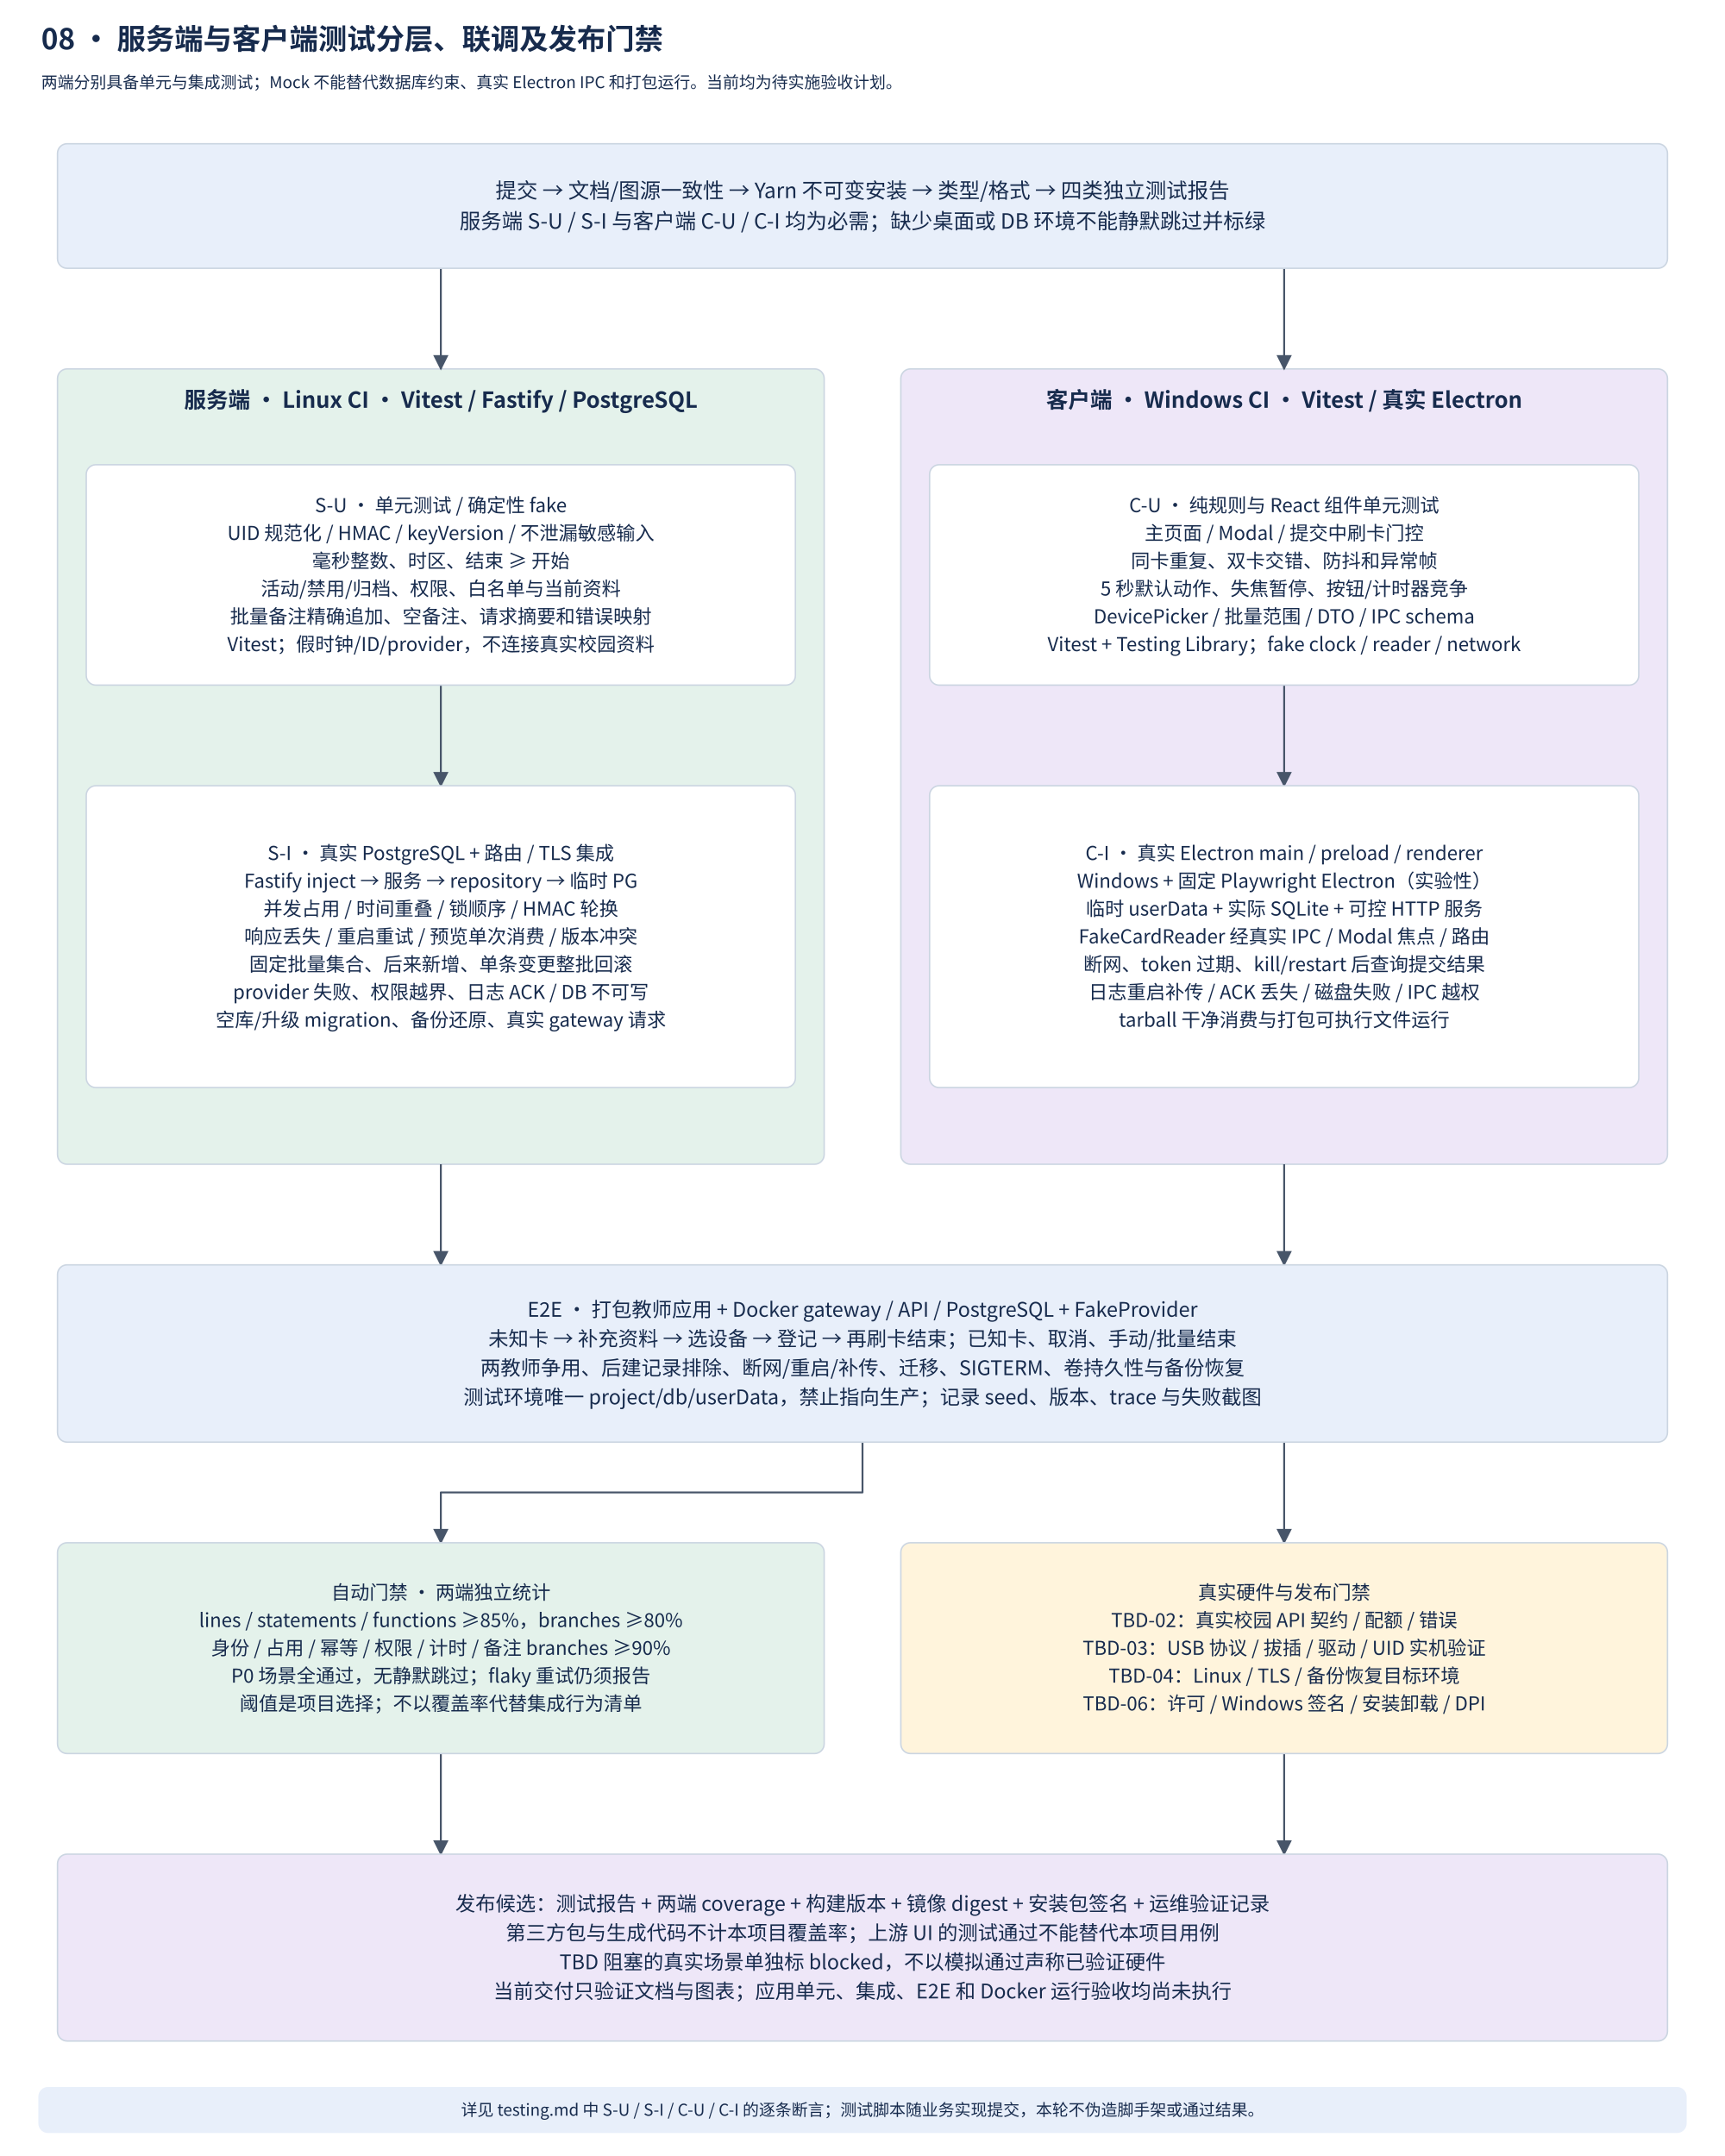
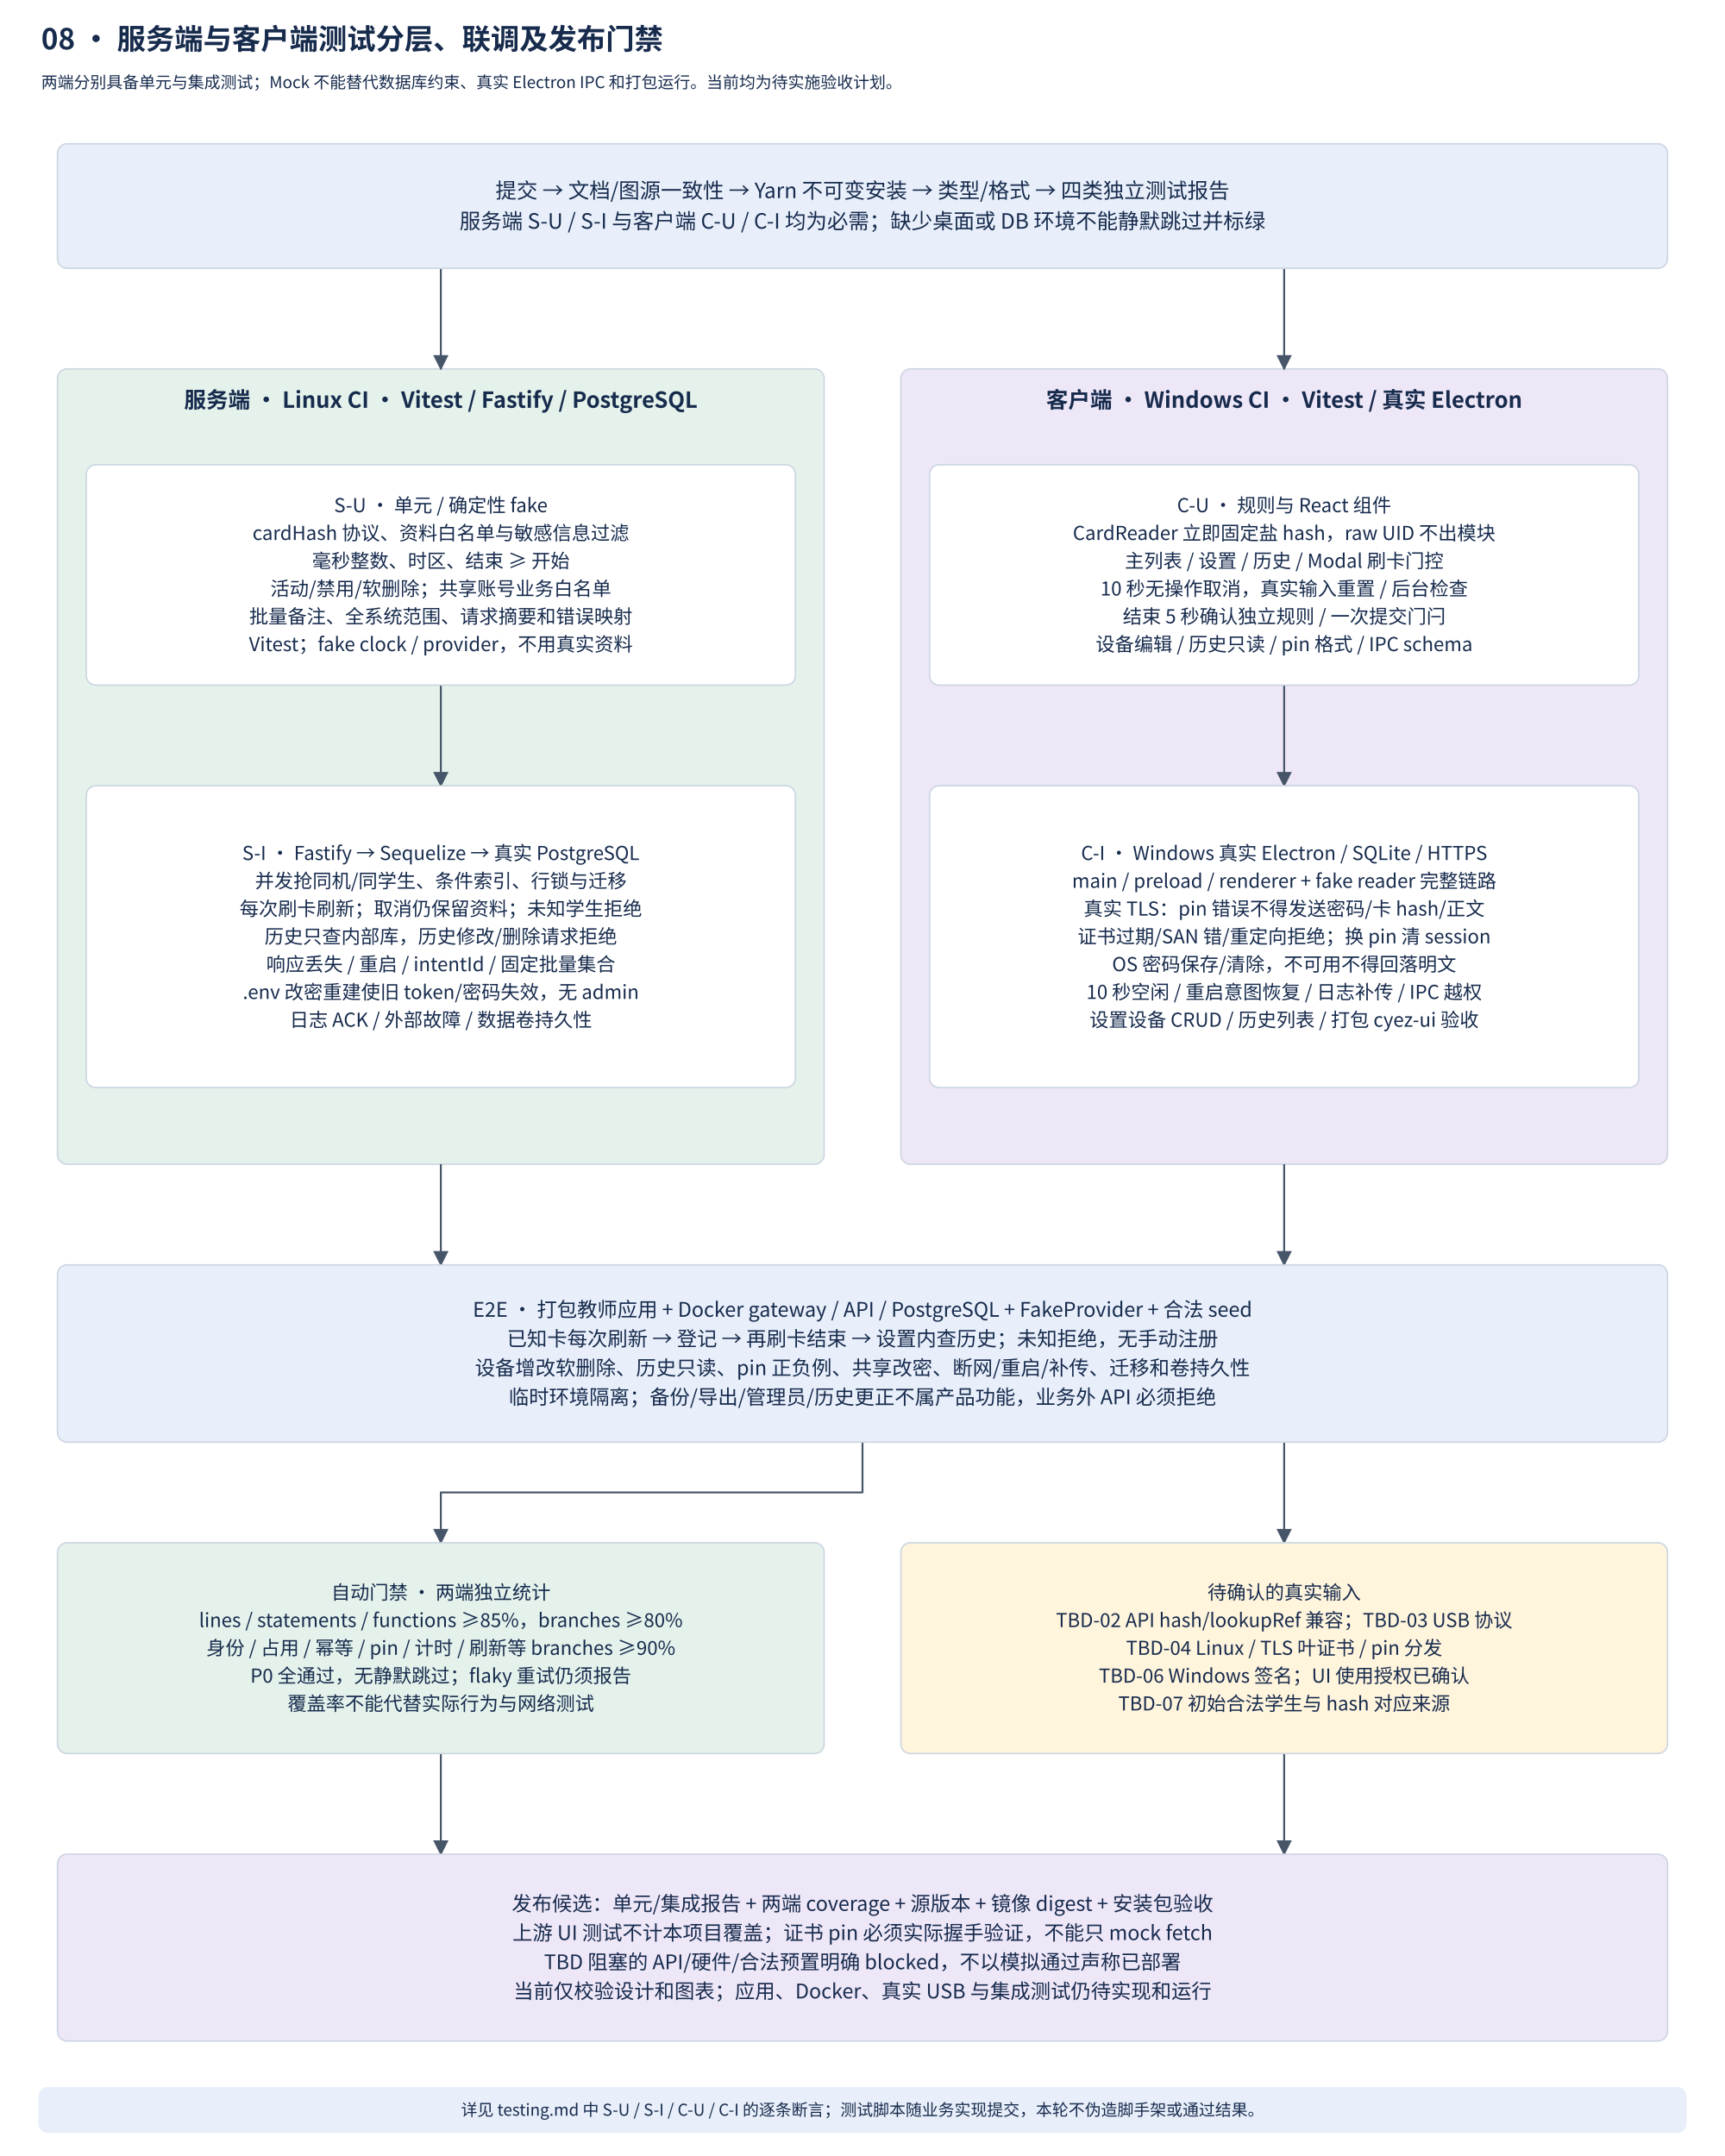
<svg xmlns="http://www.w3.org/2000/svg" width="1800" height="2250" viewBox="0 0 1800 2250" role="img" aria-labelledby="title desc">
  <defs>
    <marker id="arrow" viewBox="0 0 10 10" refX="9" refY="5" markerWidth="8" markerHeight="8" orient="auto-start-reverse">
      <path d="M 0 0 L 10 5 L 0 10 z" fill="#475569" />
    </marker>
  </defs>
  <rect width="1800" height="2250" fill="#ffffff" />
  <rect x="60" y="385" width="800" height="830" rx="10" fill="#e4f2eb" stroke="#cbd5e1" stroke-width="1.5" />
  <text x="460.0" y="806.3" text-anchor="middle" font-family="Microsoft YaHei, Noto Sans CJK SC, sans-serif" font-size="18" font-weight="400" fill="#172b4d" />
  <rect x="940" y="385" width="800" height="830" rx="10" fill="#eee7f8" stroke="#cbd5e1" stroke-width="1.5" />
  <text x="1340.0" y="806.3" text-anchor="middle" font-family="Microsoft YaHei, Noto Sans CJK SC, sans-serif" font-size="18" font-weight="400" fill="#172b4d" />
  <polyline points="460.0,715 460.0,820" fill="none" stroke="#475569" stroke-width="2" stroke-linejoin="round" marker-end="url(#arrow)" />
  <polyline points="1340.0,715 1340.0,820" fill="none" stroke="#475569" stroke-width="2" stroke-linejoin="round" marker-end="url(#arrow)" />
  <polyline points="460,280 460,385" fill="none" stroke="#475569" stroke-width="2" stroke-linejoin="round" marker-end="url(#arrow)" />
  <polyline points="1340,280 1340,385" fill="none" stroke="#475569" stroke-width="2" stroke-linejoin="round" marker-end="url(#arrow)" />
  <polyline points="460,1215 460,1320" fill="none" stroke="#475569" stroke-width="2" stroke-linejoin="round" marker-end="url(#arrow)" />
  <polyline points="1340,1215 1340,1320" fill="none" stroke="#475569" stroke-width="2" stroke-linejoin="round" marker-end="url(#arrow)" />
  <polyline points="900.0,1505 900.0,1557.5 460.0,1557.5 460.0,1610" fill="none" stroke="#475569" stroke-width="2" stroke-linejoin="round" marker-end="url(#arrow)" />
  <polyline points="1340,1505 1340,1610" fill="none" stroke="#475569" stroke-width="2" stroke-linejoin="round" marker-end="url(#arrow)" />
  <polyline points="460,1830 460,1935" fill="none" stroke="#475569" stroke-width="2" stroke-linejoin="round" marker-end="url(#arrow)" />
  <polyline points="1340,1830 1340,1935" fill="none" stroke="#475569" stroke-width="2" stroke-linejoin="round" marker-end="url(#arrow)" />
  <text x="43" y="51.5" text-anchor="start" font-family="Microsoft YaHei, Noto Sans CJK SC, sans-serif" font-size="30" font-weight="600" fill="#172b4d">08 · 服务端与客户端测试分层、联调及发布门禁</text>
  <text x="43" y="91.95" text-anchor="start" font-family="Microsoft YaHei, Noto Sans CJK SC, sans-serif" font-size="17" font-weight="400" fill="#172b4d">两端分别具备单元与集成测试；Mock 不能替代数据库约束、真实 Electron IPC 和打包运行。当前均为待实施验收计划。</text>
  <rect x="60" y="150" width="1680" height="130" rx="10" fill="#e8effa" stroke="#cbd5e1" stroke-width="1.5" />
  <text x="900.0" y="206.75" text-anchor="middle" font-family="Microsoft YaHei, Noto Sans CJK SC, sans-serif" font-size="22" font-weight="400" fill="#172b4d">提交 → 文档/图源一致性 → Yarn 不可变安装 → 类型/格式 → 四类独立测试报告</text>
  <text x="900.0" y="238.65" text-anchor="middle" font-family="Microsoft YaHei, Noto Sans CJK SC, sans-serif" font-size="22" font-weight="400" fill="#172b4d">服务端 S-U / S-I 与客户端 C-U / C-I 均为必需；缺少桌面或 DB 环境不能静默跳过并标绿</text>
  <text x="460.0" y="425.55" text-anchor="middle" font-family="Microsoft YaHei, Noto Sans CJK SC, sans-serif" font-size="23" font-weight="600" fill="#172b4d">服务端 · Linux CI · Vitest / Fastify / PostgreSQL</text>
  <text x="1340.0" y="425.55" text-anchor="middle" font-family="Microsoft YaHei, Noto Sans CJK SC, sans-serif" font-size="23" font-weight="600" fill="#172b4d">客户端 · Windows CI · Vitest / 真实 Electron</text>
  <rect x="90" y="485" width="740" height="230" rx="10" fill="#ffffff" stroke="#cbd5e1" stroke-width="1.5" />
-   <text x="460.0" y="534.5" text-anchor="middle" font-family="Microsoft YaHei, Noto Sans CJK SC, sans-serif" font-size="20" font-weight="400" fill="#172b4d">S-U · 单元测试 / 确定性 fake</text>
-   <text x="460.0" y="563.5" text-anchor="middle" font-family="Microsoft YaHei, Noto Sans CJK SC, sans-serif" font-size="20" font-weight="400" fill="#172b4d">UID 规范化 / HMAC / keyVersion / 不泄漏敏感输入</text>
+   <text x="460.0" y="534.5" text-anchor="middle" font-family="Microsoft YaHei, Noto Sans CJK SC, sans-serif" font-size="20" font-weight="400" fill="#172b4d">S-U · 单元 / 确定性 fake</text>
+   <text x="460.0" y="563.5" text-anchor="middle" font-family="Microsoft YaHei, Noto Sans CJK SC, sans-serif" font-size="20" font-weight="400" fill="#172b4d">cardHash 协议、资料白名单与敏感信息过滤</text>
  <text x="460.0" y="592.5" text-anchor="middle" font-family="Microsoft YaHei, Noto Sans CJK SC, sans-serif" font-size="20" font-weight="400" fill="#172b4d">毫秒整数、时区、结束 ≥ 开始</text>
-   <text x="460.0" y="621.5" text-anchor="middle" font-family="Microsoft YaHei, Noto Sans CJK SC, sans-serif" font-size="20" font-weight="400" fill="#172b4d">活动/禁用/归档、权限、白名单与当前资料</text>
-   <text x="460.0" y="650.5" text-anchor="middle" font-family="Microsoft YaHei, Noto Sans CJK SC, sans-serif" font-size="20" font-weight="400" fill="#172b4d">批量备注精确追加、空备注、请求摘要和错误映射</text>
-   <text x="460.0" y="679.5" text-anchor="middle" font-family="Microsoft YaHei, Noto Sans CJK SC, sans-serif" font-size="20" font-weight="400" fill="#172b4d">Vitest；假时钟/ID/provider，不连接真实校园资料</text>
+   <text x="460.0" y="621.5" text-anchor="middle" font-family="Microsoft YaHei, Noto Sans CJK SC, sans-serif" font-size="20" font-weight="400" fill="#172b4d">活动/禁用/软删除；共享账号业务白名单</text>
+   <text x="460.0" y="650.5" text-anchor="middle" font-family="Microsoft YaHei, Noto Sans CJK SC, sans-serif" font-size="20" font-weight="400" fill="#172b4d">批量备注、全系统范围、请求摘要和错误映射</text>
+   <text x="460.0" y="679.5" text-anchor="middle" font-family="Microsoft YaHei, Noto Sans CJK SC, sans-serif" font-size="20" font-weight="400" fill="#172b4d">Vitest；fake clock / provider，不用真实资料</text>
  <rect x="970" y="485" width="740" height="230" rx="10" fill="#ffffff" stroke="#cbd5e1" stroke-width="1.5" />
-   <text x="1340.0" y="534.5" text-anchor="middle" font-family="Microsoft YaHei, Noto Sans CJK SC, sans-serif" font-size="20" font-weight="400" fill="#172b4d">C-U · 纯规则与 React 组件单元测试</text>
-   <text x="1340.0" y="563.5" text-anchor="middle" font-family="Microsoft YaHei, Noto Sans CJK SC, sans-serif" font-size="20" font-weight="400" fill="#172b4d">主页面 / Modal / 提交中刷卡门控</text>
-   <text x="1340.0" y="592.5" text-anchor="middle" font-family="Microsoft YaHei, Noto Sans CJK SC, sans-serif" font-size="20" font-weight="400" fill="#172b4d">同卡重复、双卡交错、防抖和异常帧</text>
-   <text x="1340.0" y="621.5" text-anchor="middle" font-family="Microsoft YaHei, Noto Sans CJK SC, sans-serif" font-size="20" font-weight="400" fill="#172b4d">5 秒默认动作、失焦暂停、按钮/计时器竞争</text>
-   <text x="1340.0" y="650.5" text-anchor="middle" font-family="Microsoft YaHei, Noto Sans CJK SC, sans-serif" font-size="20" font-weight="400" fill="#172b4d">DevicePicker / 批量范围 / DTO / IPC schema</text>
-   <text x="1340.0" y="679.5" text-anchor="middle" font-family="Microsoft YaHei, Noto Sans CJK SC, sans-serif" font-size="20" font-weight="400" fill="#172b4d">Vitest + Testing Library；fake clock / reader / network</text>
+   <text x="1340.0" y="534.5" text-anchor="middle" font-family="Microsoft YaHei, Noto Sans CJK SC, sans-serif" font-size="20" font-weight="400" fill="#172b4d">C-U · 规则与 React 组件</text>
+   <text x="1340.0" y="563.5" text-anchor="middle" font-family="Microsoft YaHei, Noto Sans CJK SC, sans-serif" font-size="20" font-weight="400" fill="#172b4d">CardReader 立即固定盐 hash，raw UID 不出模块</text>
+   <text x="1340.0" y="592.5" text-anchor="middle" font-family="Microsoft YaHei, Noto Sans CJK SC, sans-serif" font-size="20" font-weight="400" fill="#172b4d">主列表 / 设置 / 历史 / Modal 刷卡门控</text>
+   <text x="1340.0" y="621.5" text-anchor="middle" font-family="Microsoft YaHei, Noto Sans CJK SC, sans-serif" font-size="20" font-weight="400" fill="#172b4d">10 秒无操作取消，真实输入重置 / 后台检查</text>
+   <text x="1340.0" y="650.5" text-anchor="middle" font-family="Microsoft YaHei, Noto Sans CJK SC, sans-serif" font-size="20" font-weight="400" fill="#172b4d">结束 5 秒确认独立规则 / 一次提交门闩</text>
+   <text x="1340.0" y="679.5" text-anchor="middle" font-family="Microsoft YaHei, Noto Sans CJK SC, sans-serif" font-size="20" font-weight="400" fill="#172b4d">设备编辑 / 历史只读 / pin 格式 / IPC schema</text>
  <rect x="90" y="820" width="740" height="315" rx="10" fill="#ffffff" stroke="#cbd5e1" stroke-width="1.5" />
-   <text x="460.0" y="897.5" text-anchor="middle" font-family="Microsoft YaHei, Noto Sans CJK SC, sans-serif" font-size="20" font-weight="400" fill="#172b4d">S-I · 真实 PostgreSQL + 路由 / TLS 集成</text>
-   <text x="460.0" y="926.5" text-anchor="middle" font-family="Microsoft YaHei, Noto Sans CJK SC, sans-serif" font-size="20" font-weight="400" fill="#172b4d">Fastify inject → 服务 → repository → 临时 PG</text>
-   <text x="460.0" y="955.5" text-anchor="middle" font-family="Microsoft YaHei, Noto Sans CJK SC, sans-serif" font-size="20" font-weight="400" fill="#172b4d">并发占用 / 时间重叠 / 锁顺序 / HMAC 轮换</text>
-   <text x="460.0" y="984.5" text-anchor="middle" font-family="Microsoft YaHei, Noto Sans CJK SC, sans-serif" font-size="20" font-weight="400" fill="#172b4d">响应丢失 / 重启重试 / 预览单次消费 / 版本冲突</text>
-   <text x="460.0" y="1013.5" text-anchor="middle" font-family="Microsoft YaHei, Noto Sans CJK SC, sans-serif" font-size="20" font-weight="400" fill="#172b4d">固定批量集合、后来新增、单条变更整批回滚</text>
-   <text x="460.0" y="1042.5" text-anchor="middle" font-family="Microsoft YaHei, Noto Sans CJK SC, sans-serif" font-size="20" font-weight="400" fill="#172b4d">provider 失败、权限越界、日志 ACK / DB 不可写</text>
-   <text x="460.0" y="1071.5" text-anchor="middle" font-family="Microsoft YaHei, Noto Sans CJK SC, sans-serif" font-size="20" font-weight="400" fill="#172b4d">空库/升级 migration、备份还原、真实 gateway 请求</text>
+   <text x="460.0" y="897.5" text-anchor="middle" font-family="Microsoft YaHei, Noto Sans CJK SC, sans-serif" font-size="20" font-weight="400" fill="#172b4d">S-I · Fastify → Sequelize → 真实 PostgreSQL</text>
+   <text x="460.0" y="926.5" text-anchor="middle" font-family="Microsoft YaHei, Noto Sans CJK SC, sans-serif" font-size="20" font-weight="400" fill="#172b4d">并发抢同机/同学生、条件索引、行锁与迁移</text>
+   <text x="460.0" y="955.5" text-anchor="middle" font-family="Microsoft YaHei, Noto Sans CJK SC, sans-serif" font-size="20" font-weight="400" fill="#172b4d">每次刷卡刷新；取消仍保留资料；未知学生拒绝</text>
+   <text x="460.0" y="984.5" text-anchor="middle" font-family="Microsoft YaHei, Noto Sans CJK SC, sans-serif" font-size="20" font-weight="400" fill="#172b4d">历史只查内部库，历史修改/删除请求拒绝</text>
+   <text x="460.0" y="1013.5" text-anchor="middle" font-family="Microsoft YaHei, Noto Sans CJK SC, sans-serif" font-size="20" font-weight="400" fill="#172b4d">响应丢失 / 重启 / intentId / 固定批量集合</text>
+   <text x="460.0" y="1042.5" text-anchor="middle" font-family="Microsoft YaHei, Noto Sans CJK SC, sans-serif" font-size="20" font-weight="400" fill="#172b4d">.env 改密重建使旧 token/密码失效，无 admin</text>
+   <text x="460.0" y="1071.5" text-anchor="middle" font-family="Microsoft YaHei, Noto Sans CJK SC, sans-serif" font-size="20" font-weight="400" fill="#172b4d">日志 ACK / 外部故障 / 数据卷持久性</text>
  <rect x="970" y="820" width="740" height="315" rx="10" fill="#ffffff" stroke="#cbd5e1" stroke-width="1.5" />
-   <text x="1340.0" y="897.5" text-anchor="middle" font-family="Microsoft YaHei, Noto Sans CJK SC, sans-serif" font-size="20" font-weight="400" fill="#172b4d">C-I · 真实 Electron main / preload / renderer</text>
-   <text x="1340.0" y="926.5" text-anchor="middle" font-family="Microsoft YaHei, Noto Sans CJK SC, sans-serif" font-size="20" font-weight="400" fill="#172b4d">Windows + 固定 Playwright Electron（实验性）</text>
-   <text x="1340.0" y="955.5" text-anchor="middle" font-family="Microsoft YaHei, Noto Sans CJK SC, sans-serif" font-size="20" font-weight="400" fill="#172b4d">临时 userData + 实际 SQLite + 可控 HTTP 服务</text>
-   <text x="1340.0" y="984.5" text-anchor="middle" font-family="Microsoft YaHei, Noto Sans CJK SC, sans-serif" font-size="20" font-weight="400" fill="#172b4d">FakeCardReader 经真实 IPC / Modal 焦点 / 路由</text>
-   <text x="1340.0" y="1013.5" text-anchor="middle" font-family="Microsoft YaHei, Noto Sans CJK SC, sans-serif" font-size="20" font-weight="400" fill="#172b4d">断网、token 过期、kill/restart 后查询提交结果</text>
-   <text x="1340.0" y="1042.5" text-anchor="middle" font-family="Microsoft YaHei, Noto Sans CJK SC, sans-serif" font-size="20" font-weight="400" fill="#172b4d">日志重启补传 / ACK 丢失 / 磁盘失败 / IPC 越权</text>
-   <text x="1340.0" y="1071.5" text-anchor="middle" font-family="Microsoft YaHei, Noto Sans CJK SC, sans-serif" font-size="20" font-weight="400" fill="#172b4d">tarball 干净消费与打包可执行文件运行</text>
+   <text x="1340.0" y="897.5" text-anchor="middle" font-family="Microsoft YaHei, Noto Sans CJK SC, sans-serif" font-size="20" font-weight="400" fill="#172b4d">C-I · Windows 真实 Electron / SQLite / HTTPS</text>
+   <text x="1340.0" y="926.5" text-anchor="middle" font-family="Microsoft YaHei, Noto Sans CJK SC, sans-serif" font-size="20" font-weight="400" fill="#172b4d">main / preload / renderer + fake reader 完整链路</text>
+   <text x="1340.0" y="955.5" text-anchor="middle" font-family="Microsoft YaHei, Noto Sans CJK SC, sans-serif" font-size="20" font-weight="400" fill="#172b4d">真实 TLS：pin 错误不得发送密码/卡 hash/正文</text>
+   <text x="1340.0" y="984.5" text-anchor="middle" font-family="Microsoft YaHei, Noto Sans CJK SC, sans-serif" font-size="20" font-weight="400" fill="#172b4d">证书过期/SAN 错/重定向拒绝；换 pin 清 session</text>
+   <text x="1340.0" y="1013.5" text-anchor="middle" font-family="Microsoft YaHei, Noto Sans CJK SC, sans-serif" font-size="20" font-weight="400" fill="#172b4d">OS 密码保存/清除，不可用不得回落明文</text>
+   <text x="1340.0" y="1042.5" text-anchor="middle" font-family="Microsoft YaHei, Noto Sans CJK SC, sans-serif" font-size="20" font-weight="400" fill="#172b4d">10 秒空闲 / 重启意图恢复 / 日志补传 / IPC 越权</text>
+   <text x="1340.0" y="1071.5" text-anchor="middle" font-family="Microsoft YaHei, Noto Sans CJK SC, sans-serif" font-size="20" font-weight="400" fill="#172b4d">设置设备 CRUD / 历史列表 / 打包 cyez-ui 验收</text>
  <rect x="60" y="1320" width="1680" height="185" rx="10" fill="#e8effa" stroke="#cbd5e1" stroke-width="1.5" />
-   <text x="900.0" y="1374.175" text-anchor="middle" font-family="Microsoft YaHei, Noto Sans CJK SC, sans-serif" font-size="21" font-weight="400" fill="#172b4d">E2E · 打包教师应用 + Docker gateway / API / PostgreSQL + FakeProvider</text>
-   <text x="900.0" y="1404.625" text-anchor="middle" font-family="Microsoft YaHei, Noto Sans CJK SC, sans-serif" font-size="21" font-weight="400" fill="#172b4d">未知卡 → 补充资料 → 选设备 → 登记 → 再刷卡结束；已知卡、取消、手动/批量结束</text>
-   <text x="900.0" y="1435.075" text-anchor="middle" font-family="Microsoft YaHei, Noto Sans CJK SC, sans-serif" font-size="21" font-weight="400" fill="#172b4d">两教师争用、后建记录排除、断网/重启/补传、迁移、SIGTERM、卷持久性与备份恢复</text>
-   <text x="900.0" y="1465.525" text-anchor="middle" font-family="Microsoft YaHei, Noto Sans CJK SC, sans-serif" font-size="21" font-weight="400" fill="#172b4d">测试环境唯一 project/db/userData，禁止指向生产；记录 seed、版本、trace 与失败截图</text>
+   <text x="900.0" y="1374.175" text-anchor="middle" font-family="Microsoft YaHei, Noto Sans CJK SC, sans-serif" font-size="21" font-weight="400" fill="#172b4d">E2E · 打包教师应用 + Docker gateway / API / PostgreSQL + FakeProvider + 合法 seed</text>
+   <text x="900.0" y="1404.625" text-anchor="middle" font-family="Microsoft YaHei, Noto Sans CJK SC, sans-serif" font-size="21" font-weight="400" fill="#172b4d">已知卡每次刷新 → 登记 → 再刷卡结束 → 设置内查历史；未知拒绝，无手动注册</text>
+   <text x="900.0" y="1435.075" text-anchor="middle" font-family="Microsoft YaHei, Noto Sans CJK SC, sans-serif" font-size="21" font-weight="400" fill="#172b4d">设备增改软删除、历史只读、pin 正负例、共享改密、断网/重启/补传、迁移和卷持久性</text>
+   <text x="900.0" y="1465.525" text-anchor="middle" font-family="Microsoft YaHei, Noto Sans CJK SC, sans-serif" font-size="21" font-weight="400" fill="#172b4d">临时环境隔离；备份/导出/管理员/历史更正不属产品功能，业务外 API 必须拒绝</text>
  <rect x="60" y="1610" width="800" height="220" rx="10" fill="#e4f2eb" stroke="#cbd5e1" stroke-width="1.5" />
  <text x="460.0" y="1669.0" text-anchor="middle" font-family="Microsoft YaHei, Noto Sans CJK SC, sans-serif" font-size="20" font-weight="400" fill="#172b4d">自动门禁 · 两端独立统计</text>
  <text x="460.0" y="1698.0" text-anchor="middle" font-family="Microsoft YaHei, Noto Sans CJK SC, sans-serif" font-size="20" font-weight="400" fill="#172b4d">lines / statements / functions ≥85%，branches ≥80%</text>
-   <text x="460.0" y="1727.0" text-anchor="middle" font-family="Microsoft YaHei, Noto Sans CJK SC, sans-serif" font-size="20" font-weight="400" fill="#172b4d">身份 / 占用 / 幂等 / 权限 / 计时 / 备注 branches ≥90%</text>
-   <text x="460.0" y="1756.0" text-anchor="middle" font-family="Microsoft YaHei, Noto Sans CJK SC, sans-serif" font-size="20" font-weight="400" fill="#172b4d">P0 场景全通过，无静默跳过；flaky 重试仍须报告</text>
-   <text x="460.0" y="1785.0" text-anchor="middle" font-family="Microsoft YaHei, Noto Sans CJK SC, sans-serif" font-size="20" font-weight="400" fill="#172b4d">阈值是项目选择；不以覆盖率代替集成行为清单</text>
+   <text x="460.0" y="1727.0" text-anchor="middle" font-family="Microsoft YaHei, Noto Sans CJK SC, sans-serif" font-size="20" font-weight="400" fill="#172b4d">身份 / 占用 / 幂等 / pin / 计时 / 刷新等 branches ≥90%</text>
+   <text x="460.0" y="1756.0" text-anchor="middle" font-family="Microsoft YaHei, Noto Sans CJK SC, sans-serif" font-size="20" font-weight="400" fill="#172b4d">P0 全通过，无静默跳过；flaky 重试仍须报告</text>
+   <text x="460.0" y="1785.0" text-anchor="middle" font-family="Microsoft YaHei, Noto Sans CJK SC, sans-serif" font-size="20" font-weight="400" fill="#172b4d">覆盖率不能代替实际行为与网络测试</text>
  <rect x="940" y="1610" width="800" height="220" rx="10" fill="#fff4dc" stroke="#cbd5e1" stroke-width="1.5" />
-   <text x="1340.0" y="1669.0" text-anchor="middle" font-family="Microsoft YaHei, Noto Sans CJK SC, sans-serif" font-size="20" font-weight="400" fill="#172b4d">真实硬件与发布门禁</text>
-   <text x="1340.0" y="1698.0" text-anchor="middle" font-family="Microsoft YaHei, Noto Sans CJK SC, sans-serif" font-size="20" font-weight="400" fill="#172b4d">TBD-02：真实校园 API 契约 / 配额 / 错误</text>
-   <text x="1340.0" y="1727.0" text-anchor="middle" font-family="Microsoft YaHei, Noto Sans CJK SC, sans-serif" font-size="20" font-weight="400" fill="#172b4d">TBD-03：USB 协议 / 拔插 / 驱动 / UID 实机验证</text>
-   <text x="1340.0" y="1756.0" text-anchor="middle" font-family="Microsoft YaHei, Noto Sans CJK SC, sans-serif" font-size="20" font-weight="400" fill="#172b4d">TBD-04：Linux / TLS / 备份恢复目标环境</text>
-   <text x="1340.0" y="1785.0" text-anchor="middle" font-family="Microsoft YaHei, Noto Sans CJK SC, sans-serif" font-size="20" font-weight="400" fill="#172b4d">TBD-06：许可 / Windows 签名 / 安装卸载 / DPI</text>
+   <text x="1340.0" y="1669.0" text-anchor="middle" font-family="Microsoft YaHei, Noto Sans CJK SC, sans-serif" font-size="20" font-weight="400" fill="#172b4d">待确认的真实输入</text>
+   <text x="1340.0" y="1698.0" text-anchor="middle" font-family="Microsoft YaHei, Noto Sans CJK SC, sans-serif" font-size="20" font-weight="400" fill="#172b4d">TBD-02 API hash/lookupRef 兼容；TBD-03 USB 协议</text>
+   <text x="1340.0" y="1727.0" text-anchor="middle" font-family="Microsoft YaHei, Noto Sans CJK SC, sans-serif" font-size="20" font-weight="400" fill="#172b4d">TBD-04 Linux / TLS 叶证书 / pin 分发</text>
+   <text x="1340.0" y="1756.0" text-anchor="middle" font-family="Microsoft YaHei, Noto Sans CJK SC, sans-serif" font-size="20" font-weight="400" fill="#172b4d">TBD-06 Windows 签名；UI 使用授权已确认</text>
+   <text x="1340.0" y="1785.0" text-anchor="middle" font-family="Microsoft YaHei, Noto Sans CJK SC, sans-serif" font-size="20" font-weight="400" fill="#172b4d">TBD-07 初始合法学生与 hash 对应来源</text>
  <rect x="60" y="1935" width="1680" height="195" rx="10" fill="#eee7f8" stroke="#cbd5e1" stroke-width="1.5" />
-   <text x="900.0" y="1994.175" text-anchor="middle" font-family="Microsoft YaHei, Noto Sans CJK SC, sans-serif" font-size="21" font-weight="400" fill="#172b4d">发布候选：测试报告 + 两端 coverage + 构建版本 + 镜像 digest + 安装包签名 + 运维验证记录</text>
-   <text x="900.0" y="2024.625" text-anchor="middle" font-family="Microsoft YaHei, Noto Sans CJK SC, sans-serif" font-size="21" font-weight="400" fill="#172b4d">第三方包与生成代码不计本项目覆盖率；上游 UI 的测试通过不能替代本项目用例</text>
-   <text x="900.0" y="2055.075" text-anchor="middle" font-family="Microsoft YaHei, Noto Sans CJK SC, sans-serif" font-size="21" font-weight="400" fill="#172b4d">TBD 阻塞的真实场景单独标 blocked，不以模拟通过声称已验证硬件</text>
-   <text x="900.0" y="2085.525" text-anchor="middle" font-family="Microsoft YaHei, Noto Sans CJK SC, sans-serif" font-size="21" font-weight="400" fill="#172b4d">当前交付只验证文档与图表；应用单元、集成、E2E 和 Docker 运行验收均尚未执行</text>
+   <text x="900.0" y="1994.175" text-anchor="middle" font-family="Microsoft YaHei, Noto Sans CJK SC, sans-serif" font-size="21" font-weight="400" fill="#172b4d">发布候选：单元/集成报告 + 两端 coverage + 源版本 + 镜像 digest + 安装包验收</text>
+   <text x="900.0" y="2024.625" text-anchor="middle" font-family="Microsoft YaHei, Noto Sans CJK SC, sans-serif" font-size="21" font-weight="400" fill="#172b4d">上游 UI 测试不计本项目覆盖；证书 pin 必须实际握手验证，不能只 mock fetch</text>
+   <text x="900.0" y="2055.075" text-anchor="middle" font-family="Microsoft YaHei, Noto Sans CJK SC, sans-serif" font-size="21" font-weight="400" fill="#172b4d">TBD 阻塞的 API/硬件/合法预置明确 blocked，不以模拟通过声称已部署</text>
+   <text x="900.0" y="2085.525" text-anchor="middle" font-family="Microsoft YaHei, Noto Sans CJK SC, sans-serif" font-size="21" font-weight="400" fill="#172b4d">当前仅校验设计和图表；应用、Docker、真实 USB 与集成测试仍待实现和运行</text>
  <rect x="40" y="2178" width="1720" height="48" rx="10" fill="#e8effa" stroke="none" stroke-width="1.5" />
  <text x="900.0" y="2207.95" text-anchor="middle" font-family="Microsoft YaHei, Noto Sans CJK SC, sans-serif" font-size="17" font-weight="400" fill="#172b4d">详见 testing.md 中 S-U / S-I / C-U / C-I 的逐条断言；测试脚本随业务实现提交，本轮不伪造脚手架或通过结果。</text>
</svg>
